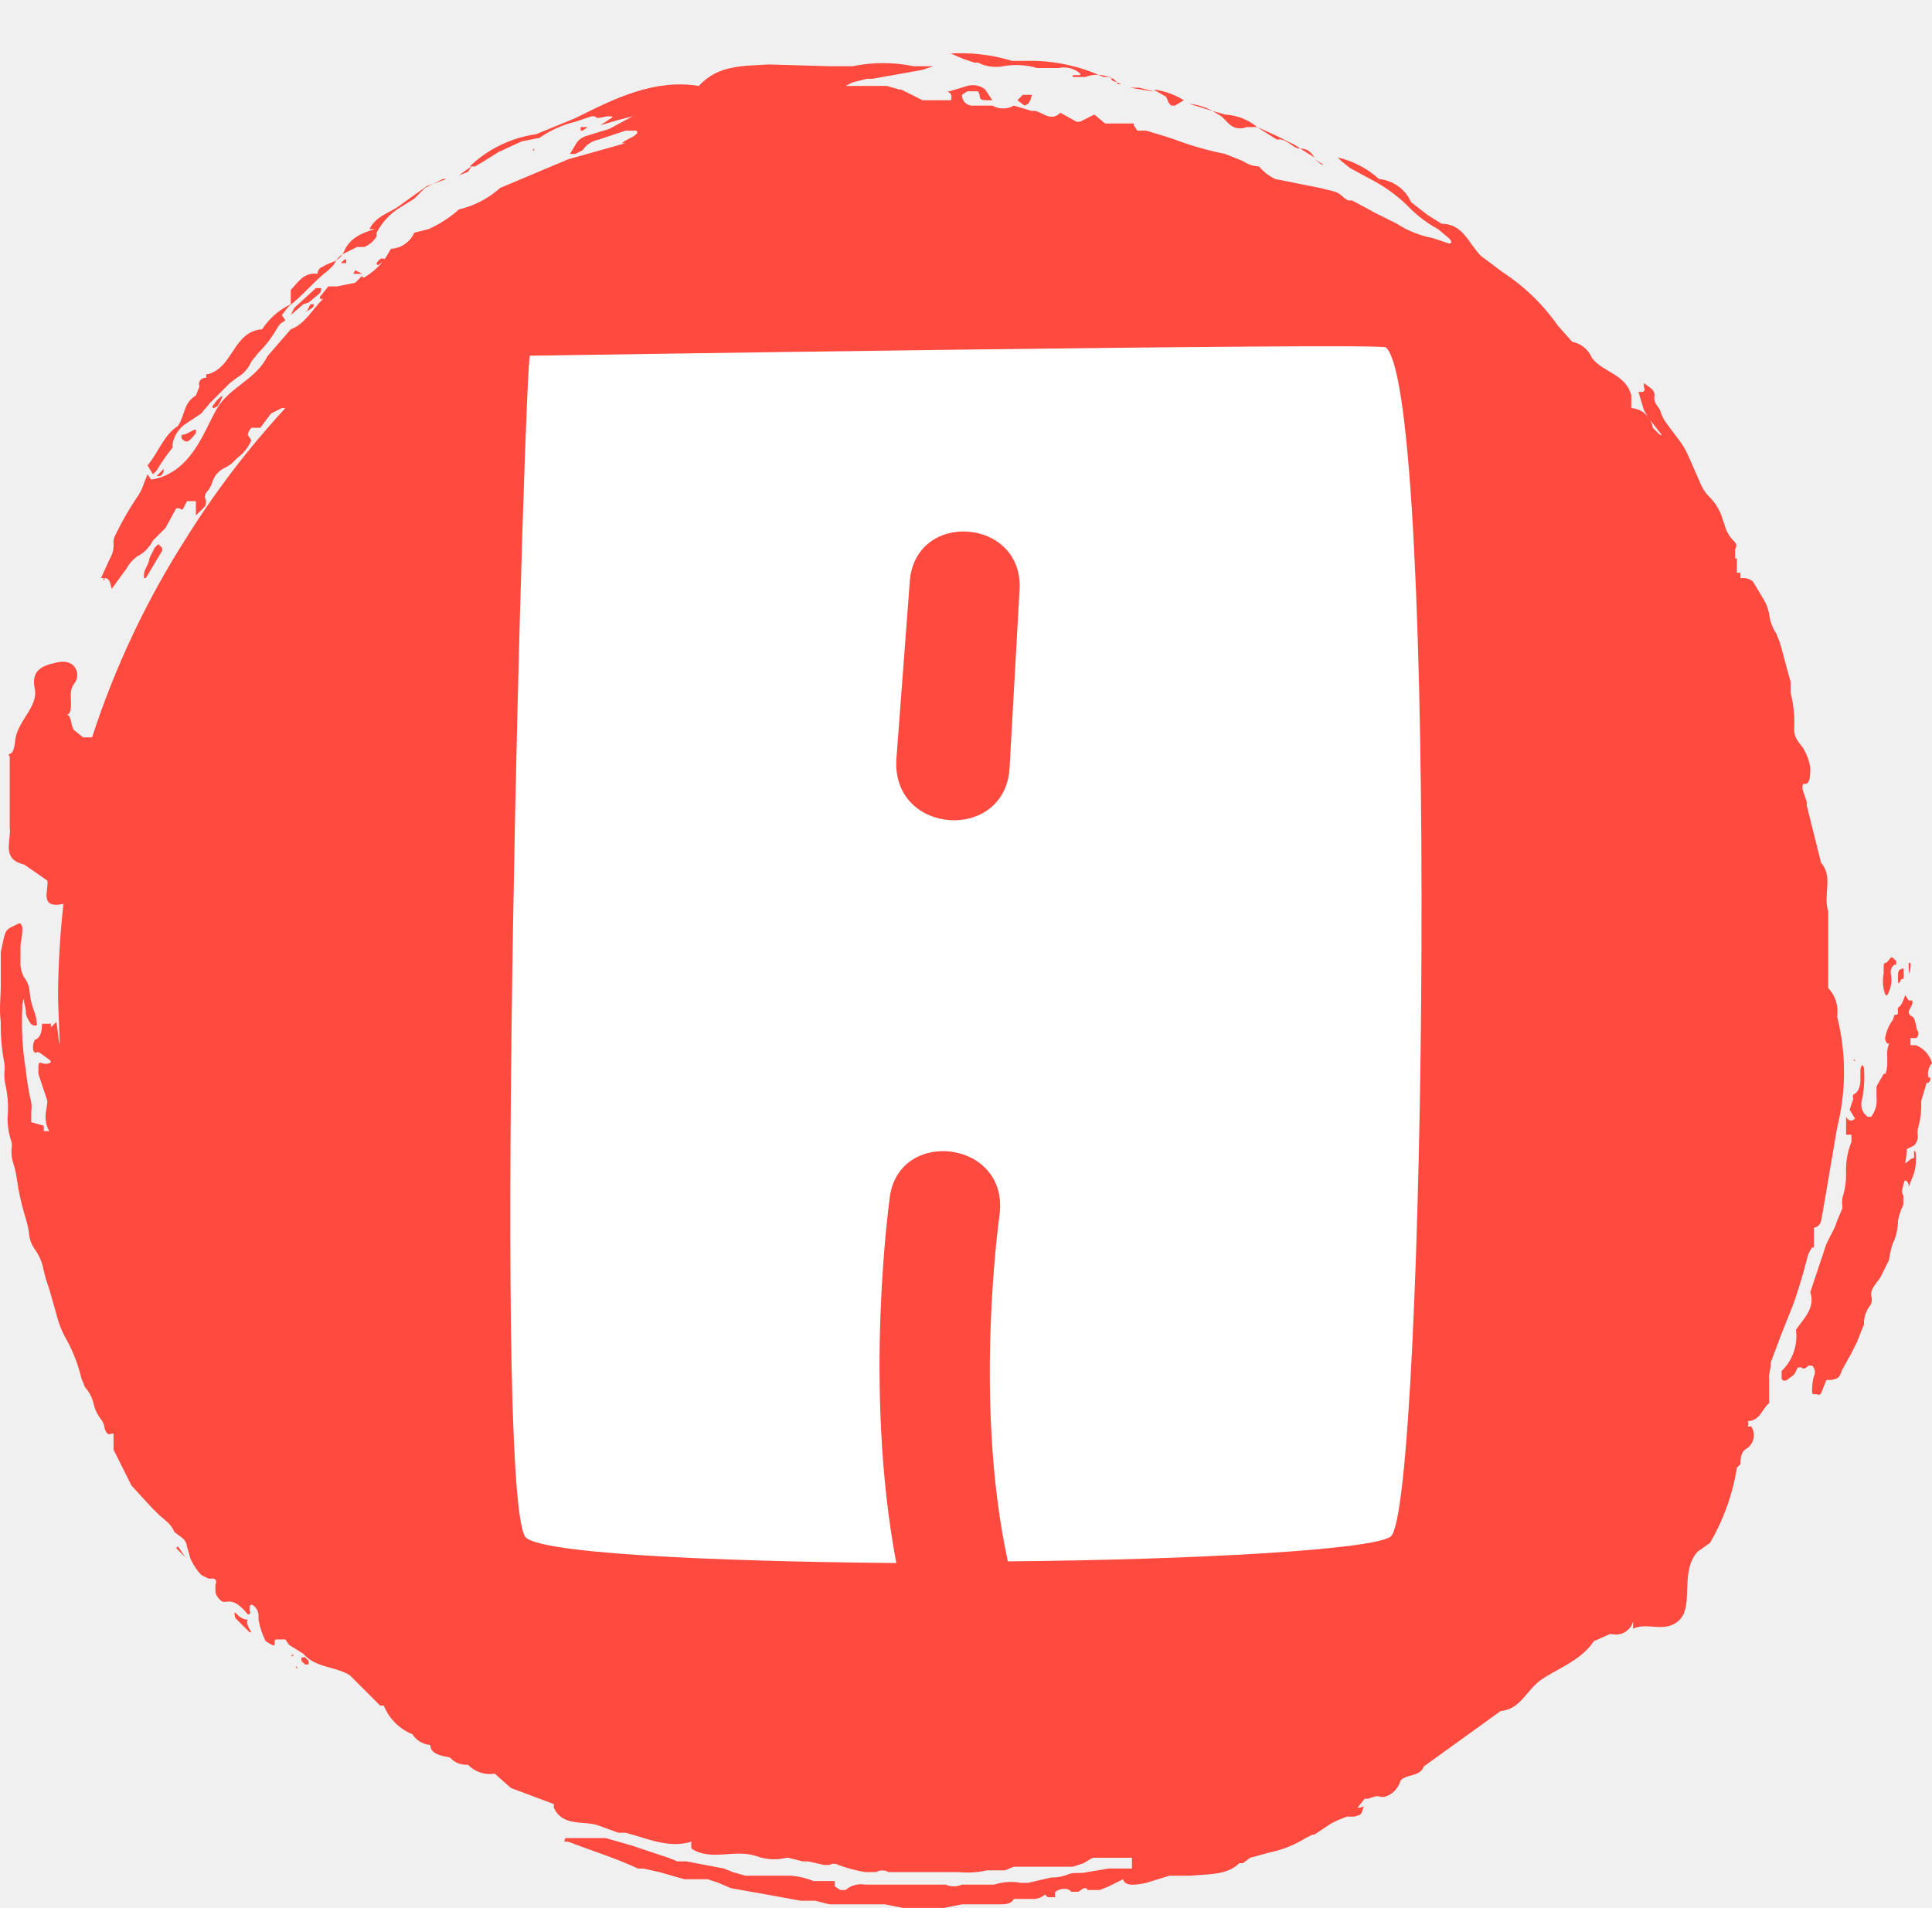
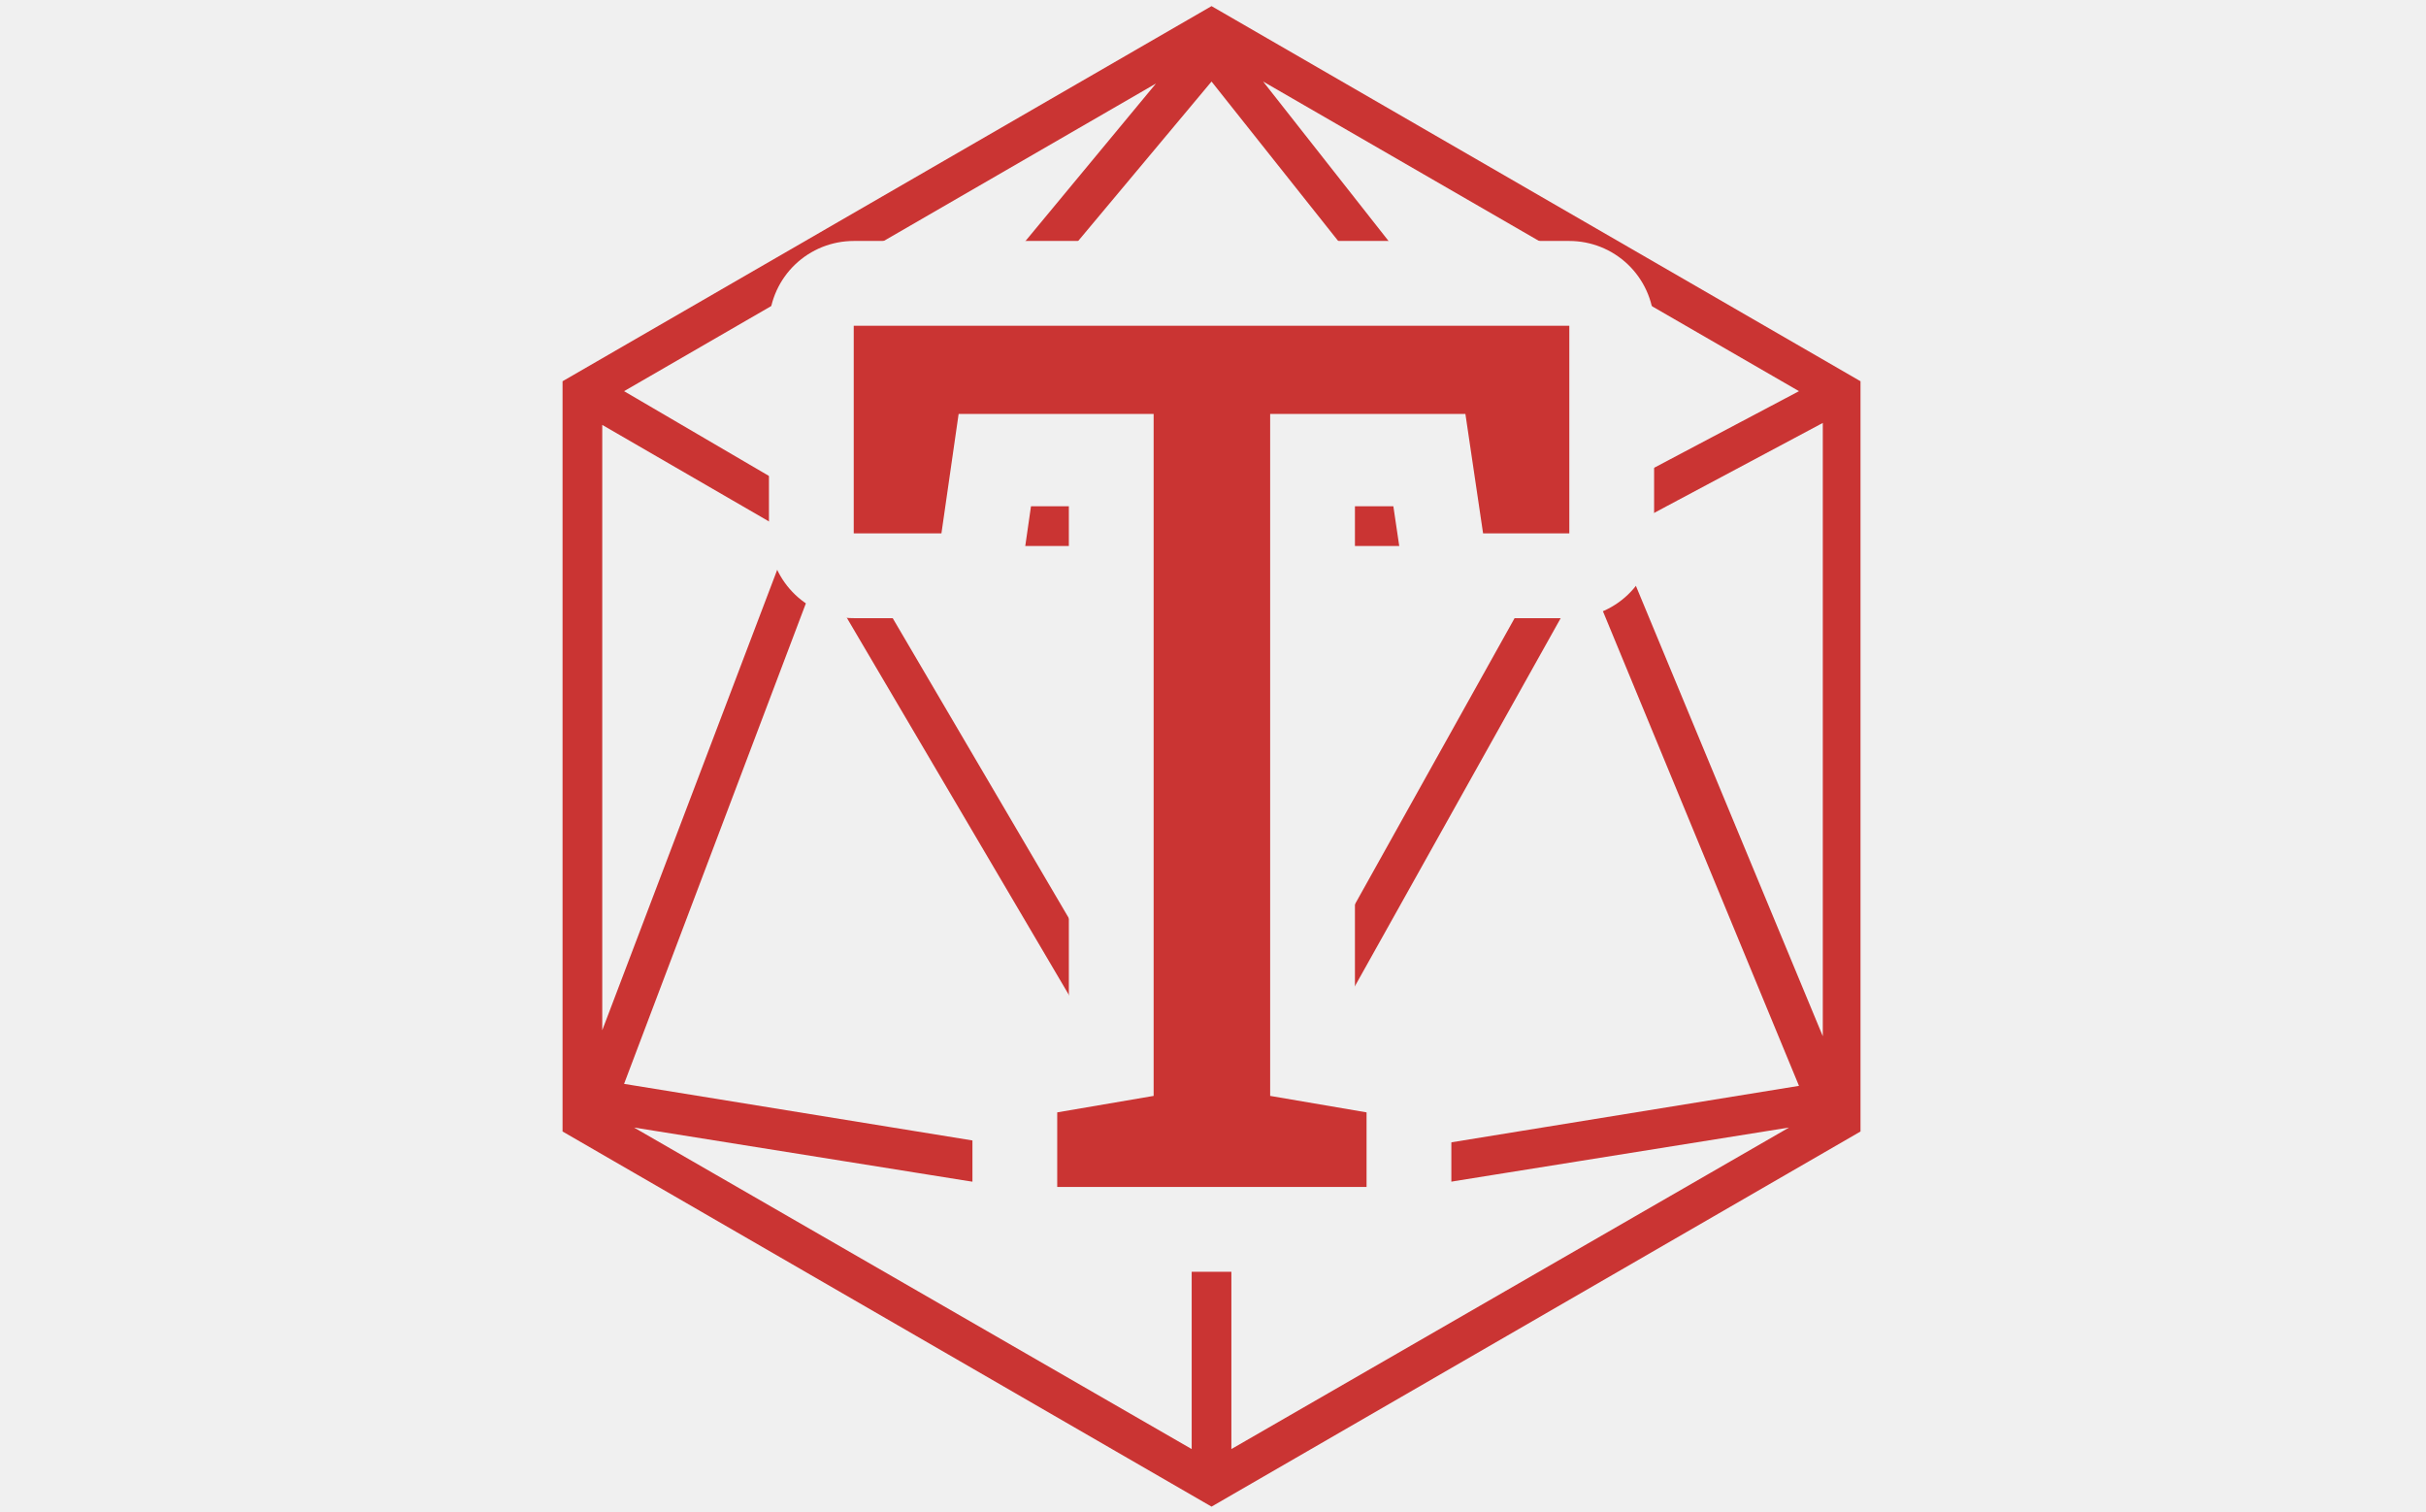
- <svg xmlns="http://www.w3.org/2000/svg" width="308.761" height="304.916" viewBox="0 0 106.008 104.687" class="css-1j8o68f" version="1.1" id="svg23">
-   <defs id="SvgjsDefs2684" />
-   <g id="SvgjsG2685" featurekey="rootContainer" transform="matrix(0.9820593,0,0,0.9820593,-0.05456052,0)" fill="#ff4a3f">
-     <g id="g17">
-       <path d="M19.8 15.3h.5l-.4-.2zm.5.1zm.8-.7c0 .1 0 .1.1.1l.4-.3c-.2-.1-.3-.1-.5.2zm.4-.2zm-4.1 2.3zm-.2.6l.3-.2c.1-.1.1-.2.1-.2h-.2l-.2.4c-.1-.1-.1 0 0 0zm2.2-2.9h-.1l-.2.2h.3zm-2.1 2.4l.6-.5c.1-.1.1-.2.1-.3h-.3l-1.2 1.1-.2.4.7-.6zm-1.1.8z" id="path3" />
-       <path d="M9.7 25v-.2a1.7 1.7 0 0 1 .7-1.1l.9-.6.5-.6.7-.7.4-.4.4-.3a1.9 1.9 0 0 0 .8-.9l.4-.5a5.9 5.9 0 0 0 1-1.3l.2-.3.3-.2-.2-.3.4-.5c.8-.6 1.4-1.4 2.2-2l.3-.3a1.4 1.4 0 0 1 .5-.6l.8-.4h.4a1.4 1.4 0 0 0 .7-.6V13a3.5 3.5 0 0 1 1.3-1.4l.8-.5.2-.2.4-.4 1-.5h.2l-1.1.4-1.4 1c-.6.5-1.4.6-1.8 1.4h.3c-.7.2-1.4.5-1.7 1.2s-.8.6-1.2.9a.4.4 0 0 0-.3.4c-.8-.1-1.1.5-1.5.9v.8a3.9 3.9 0 0 0-1.6 1.4c-1.6.1-1.6 2.1-3 2.5h-.1a.2.2 0 0 0 0 .2c-.3 0-.5.2-.4.5l-.2.5c-.7.4-.6 1.1-1 1.7-.8.5-1.1 1.5-1.7 2.2l.3.5.2-.2a11.6 11.6 0 0 1 .9-1.3zM53.9 3.3l.6.2h.2a2.2 2.2 0 0 0 1.4.2 4.1 4.1 0 0 1 1.9.1h1.2a1.4 1.4 0 0 1 1.2.3.1.1 0 0 1 0 .1H60a.1.1 0 0 0 0 .1h.7a1.8 1.8 0 0 1 1.3 0c.2 0 .1.1.2.2l.5.2h-.2c-.2-.4-.5-.4-.8-.4a9.7 9.7 0 0 0-4.3-.9h-.8A9.8 9.8 0 0 0 53 3h.2zm7.3 3.1zM50.3 4.7zm10.9 1.7h.2-.2zM19 14.7zm32.1-10zm17.6 2.2a.9.9 0 0 0 1 .2h.6a3.1 3.1 0 0 0-1.8-.7l-.7-.2.5.3zm-3.4-1.3c0 .1.1.2.2.3h.2l.5-.3a4.2 4.2 0 0 0-1.7-.6l.7.4zm7.4 2.7l.8.5c-.2-.3-.4-.5-.8-.5z" id="path5" />
-       <path d="M99 76.1l.6-1.6.6-1.5c.2-.5.6-1.8.8-2.6a1.7 1.7 0 0 1 .3-.7h.1v-1.1c.5-.1.4-.6.5-.9l.8-4.7a12.7 12.7 0 0 0 0-6.2 1.9 1.9 0 0 0-.5-1.6v-4.3c-.3-.9.3-1.9-.4-2.7L101 45a.4.4 0 0 0 0-.2l-.2-.6a.5.5 0 0 1 0-.4h.1c.3 0 .3-.5.3-.9a3 3 0 0 0-.4-1.1l-.3-.4a1.1 1.1 0 0 1-.2-.7 6.7 6.7 0 0 0-.2-2v-.6c-.2-.7-.4-1.5-.6-2.2l-.2-.5a2.5 2.5 0 0 1-.4-1.1 2.5 2.5 0 0 0-.3-.8l-.6-1a.8.8 0 0 0-.6-.2h-.1V32h-.2v-.8H97V31a.4.4 0 0 0 0-.1v-.2c.1-.2.1-.3-.1-.5a1.8 1.8 0 0 1-.4-.6l-.2-.6a2.9 2.9 0 0 0-.7-1.2 2.2 2.2 0 0 1-.5-.7l-.7-1.6a4.3 4.3 0 0 0-.6-1l-.6-.8a2.4 2.4 0 0 1-.4-.8l-.2-.3a.6.6 0 0 1-.1-.5.5.5 0 0 0-.2-.4l-.4-.3v.2c.1.2 0 .3-.1.3h-.2l.3 1 .3.5.7.9h-.1l-.2-.2-.2-.2a1.3 1.3 0 0 0-1.2-1.1v-.7c-.3-1.2-1.6-1.3-2.2-2.1a1.5 1.5 0 0 0-1.1-.9l-.8-.9a11.3 11.3 0 0 0-3.1-3l-.8-.6-.4-.3c-.7-.7-1-1.8-2.2-1.8l-.8-.5-.9-.7a2.2 2.2 0 0 0-1.8-1.3 5.1 5.1 0 0 0-2.3-1.2l.2.2.5.4 1.3.7a8.5 8.5 0 0 1 2.1 1.6 6.8 6.8 0 0 0 1.5 1.1l.6.5c.1.1.2.2.1.3H81l-.9-.3a5.6 5.6 0 0 1-2-.8l-1.2-.6-1.3-.7h-.2c-.3-.1-.4-.4-.8-.5l-.8-.2-2.5-.5a2.6 2.6 0 0 1-.9-.7 1.7 1.7 0 0 1-.9-.3l-1-.4a18.1 18.1 0 0 1-2.8-.8l-.6-.2-1-.3h-.5l-.2-.3v-.1h-1.6l-.6-.5-.4.2-.4.2h-.2l-.9-.5c-.6.6-1.1-.2-1.6-.1l-1-.3a1.2 1.2 0 0 1-1.2 0h-1.2a.6.6 0 0 1-.5-.6l.3-.2h.6a.7.7 0 0 1 .1.3c0 .2.2.2.5.2h.2l-.4-.6a1.1 1.1 0 0 0-1-.2l-1 .3H53c.3.2.2.3.2.5h-1.6l-.4-.2-.8-.4h-.1l-.7-.2h-2.3l.4-.2.8-.2h.3l1.7-.3 1.1-.2.6-.2h-1.1a8.4 8.4 0 0 0-3.4 0h-1.3L43 3.6c-1.4.1-2.8 0-3.9 1.2-2.5-.4-4.7.7-6.9 1.8l-2.2.9a6.7 6.7 0 0 0-3.7 1.8h.3l.5-.3.8-.5 1.3-.6 1-.2a6 6 0 0 1 2-.9l.9-.3h.2c.1.2.5 0 .7 0h.2c.1 0 .1.1 0 .1l-.6.4 1-.3.8-.2-1.3.7-1.3.4a1 1 0 0 0-.6.5l-.3.5h.3l.4-.2a1.4 1.4 0 0 1 .9-.6l1.5-.5h.5a.1.1 0 0 1 .1.2c-.2.2-.6.3-.8.5h.2l-3.2.9-3.8 1.6a5.2 5.2 0 0 1-2.3 1.2 6.6 6.6 0 0 1-1.7 1.1l-.8.2a1.5 1.5 0 0 1-1.3.9l-.3.5a3.7 3.7 0 0 1-1.2 1.1h-.1v-.1l-.2.2-.2.2-1 .2h-.5l-.4.5c-.1.1-.1.2 0 .2h.1c-.6.6-1 1.4-1.8 1.7L15 19.9c-.6 1.2-1.8 1.6-2.6 2.6s-1.4 3.9-3.9 4.3l-.2-.3-.2.5a2.7 2.7 0 0 1-.4.8 16.9 16.9 0 0 0-1.2 2.1.8.8 0 0 0-.1.5 1.4 1.4 0 0 1-.2.8l-.5 1.1h.2c.3 0 .3.3.4.6l.8-1.1a2.2 2.2 0 0 1 .6-.7 2 2 0 0 0 .9-.9l.3-.3.4-.4.6-1.1h.2c.1.1.1.1.2 0l.2-.4h.5v.8l.5-.5a.5.5 0 0 0 0-.5.4.4 0 0 1 .1-.3 1.5 1.5 0 0 0 .3-.5 1.3 1.3 0 0 1 .8-.9l.3-.2.3-.3a2.4 2.4 0 0 0 .8-1l-.2-.3c0-.1.1-.3.2-.4h.5l.6-.8.6-.3h.2a48.8 48.8 0 0 0-5.5 7.2h-.1.1a48.4 48.4 0 0 0-5.3 11.2h-.5l-.5-.4c-.2-.2-.1-.7-.4-.9h.1c.3-.5-.1-1.2.3-1.7s.1-1.4-.9-1.2-1.5.5-1.3 1.5-1 1.8-1.1 2.9-.5.5-.3.9v3.9c.1.8-.5 1.8.8 2.1l1.3.9c.1.5-.5 1.6.9 1.3a49.2 49.2 0 0 0-.3 5c0 1.1.1 2.2.1 3.3v-.4c-.1-.4-.1-.8-.2-1.3l-.3.3v-.2h-.5c0 .5-.1.8-.4.9a.9.9 0 0 0-.1.5c0 .1.1.3.2.2s.4.2.7.4-.2.3-.4.2-.2.1-.2.3v.3l.5 1.5c0 .3-.1.6-.1.9a1.7 1.7 0 0 0 .2.8h-.3v-.3l-.7-.2v-.6a1.5 1.5 0 0 0 0-.5 14.6 14.6 0 0 1-.3-1.8 16.6 16.6 0 0 1-.2-3.5.9.9 0 0 1 .1-.5v.2a2.9 2.9 0 0 1 .1.5.8.8 0 0 0 .1.4c.1.2.2.4.4.4s.1-.1.1-.2a2.1 2.1 0 0 0-.1-.5 4.2 4.2 0 0 1-.3-1.3 1.5 1.5 0 0 0-.3-.7 1.6 1.6 0 0 1-.2-.9v-.8c0-.3.1-.6.1-.9a.5.5 0 0 0-.1-.4h-.1c-.8.4-.7.2-1 1.6V55c0 .7-.1 1.4 0 2.1a10.8 10.8 0 0 0 .2 2.3 1.8 1.8 0 0 1 0 .5 3.1 3.1 0 0 0 .1.9 5.9 5.9 0 0 1 .1 1.3 3.9 3.9 0 0 0 .2 1.7 1.2 1.2 0 0 1 0 .4 2.1 2.1 0 0 0 .1.8 4.9 4.9 0 0 1 .2.9 14 14 0 0 0 .5 2.2 5 5 0 0 1 .2 1 1.7 1.7 0 0 0 .3.7 2.9 2.9 0 0 1 .5 1.2 8.5 8.5 0 0 0 .3 1l.4 1.4a5.4 5.4 0 0 0 .6 1.5 8.5 8.5 0 0 1 .8 2.1l.2.5a2.1 2.1 0 0 1 .5 1 2.1 2.1 0 0 0 .4.8 1 1 0 0 1 .2.5c.1.3.2.4.4.3h.1v.9l.5 1 .5 1 1.1 1.2.4.4c.3.3.7.5.9 1l.4.3a.7.7 0 0 1 .3.5l.2.7a3.3 3.3 0 0 0 .6.9l.4.2h.3a.2.2 0 0 1 .1.3 2.5 2.5 0 0 0 0 .5.9.9 0 0 0 .4.5h.2c.4-.1.8.2 1.2.7h.1c0-.1.1-.1 0-.2v-.2c0-.1.1-.2.2-.1a.7.7 0 0 1 .3.6v.2a4.3 4.3 0 0 0 .4 1.2c.5.3.5.3.5.1s0-.2.2-.2h.4l.2.3.8.5c.7.8 1.8.7 2.6 1.2l1.7 1.7h.2a2.9 2.9 0 0 0 1.6 1.6 1.3 1.3 0 0 0 1 .6c0 .5.6.6 1.1.7a1.2 1.2 0 0 0 .8.4h.2a1.7 1.7 0 0 0 1.5.5l.9.8 2.4.9v.2c.5 1.1 1.7.7 2.5 1l1.1.4h.4c1.2.3 2.4.9 3.7.5a.7.7 0 0 0 0 .4c1.1.7 2.4 0 3.6.4a2.9 2.9 0 0 0 1.7.1h.1l.8.2h.3l.9.2h.3a.5.5 0 0 1 .5 0 7.9 7.9 0 0 0 1.5.4h.6a.7.7 0 0 1 .7 0h3.9a5 5 0 0 0 1.6-.1h1l.5-.2H60l.6-.2.5-.3h2.2v.6H62l-1.2.2c-.4.1-.7 0-1 .1a2.4 2.4 0 0 1-1 .2l-1.3.3h-.4a3.1 3.1 0 0 0-1.5.1h-1.8a1.1 1.1 0 0 1-.9 0h-4.5a1.3 1.3 0 0 0-1.1.3H47l-.3-.2v-.3h-1.2a4.1 4.1 0 0 0-1.3-.3h-2.5l-.7-.2-.5-.2-2.1-.4h-.5l-.5-.2-2.1-.7-1.4-.4h-2.2c-.1 0-.1.1-.1.2h.2c1.3.5 2.6.9 3.9 1.5h.3l.9.2 1.4.4h1.3l.6.2.7.3 1.7.3 1.1.2 1.1.2h.8l.8.2h3.1l1 .2h2.3l1-.2H56c.4 0 .6-.1.7-.3h1a1 1 0 0 0 .8-.3c-.1.1 0 .1.1.2h.4v-.2c0-.1 0-.1.2-.2s.6-.1.7.1h.4l.3-.2c.2 0 .2 0 .2.1h.7l.5-.2.8-.4c.1.3.4.4 1.3.2l1.3-.4h1.2c.9-.1 2 0 2.7-.7h.2l.4-.3 1.1-.3a6.1 6.1 0 0 0 2-.8l.4-.2h.1l.9-.6.4-.2.5-.2h.4c.4-.1.4-.1.5-.4s0-.1-.2-.1h-.1l.4-.5h.2c.3-.1.5-.2.7-.1h.2a1.3 1.3 0 0 0 .9-.9c.3-.4 1.1-.2 1.3-.8l4.3-3.1c1.1-.1 1.4-1.1 2.2-1.7s2.3-1.1 3-2.2l.9-.4h.1a1 1 0 0 0 1.2-.7v.4c.8-.4 1.8.3 2.6-.5s0-2.7 1-3.8l.7-.5a12.1 12.1 0 0 0 1.5-4.2l.2-.2c0-.3 0-.7.4-.9a.9.9 0 0 0 .2-1.2h-.2a.3.3 0 0 0 0-.3c.7 0 .8-.7 1.2-1V77a.5.5 0 0 1 0-.2 3.8 3.8 0 0 0 .1-.7zM5.9 32.2z" id="path7" />
-       <path d="M26.4 9.3l-.3.2-.4.3.5-.2zm6.1-2h.1l.3-.2h-.4zm-2.6 1l-.1.1h.1v-.1zm-1.5 1.4zm1.3-.2zm-6.3 3.1zM9.2 26.2l-.4.4H9a.4.4 0 0 0 .2-.4zm3-3.5a2.1 2.1 0 0 0 .3-.6 1.5 1.5 0 0 0-.5.5c-.1.1-.1.2 0 .2zM11 24.2V24c-.2 0-.5.3-.8.3v.2c.3.3.4.2.8-.3zm3 66.2zM73.9 9.2h.1l-.5-.3zm-2.5-1.4c.5-.1.8.4 1.2.5h.1l-.3-.2-1-.5-1.1-.5.3.2zM52.8 3.1zm11.7 2h-.1l-1.2-.2h.5zm2 .7l1.3.4a3.3 3.3 0 0 0-1.3-.4zm-9 0a1 1 0 0 0 .2-.5h-.5l-.3.3.4.3zm9 1.6zM49.9 4.2zm2.9.7zM48.5 4zm13.8 2.1a.5.5 0 0 0 0 .1zm44.8 52.3h-.3V58h.3c.1 0 .2-.3.1-.4s-.1-.7-.3-.8a.3.3 0 0 1-.2-.3l.2-.4a.4.4 0 0 0 0-.2h-.2l-.2-.3c-.1.3-.2.6-.4.7a.5.5 0 0 0 0 .2c0 .1 0 .2-.1.2h-.1a1.1 1.1 0 0 1-.1.3 2.3 2.3 0 0 0-.4.9.4.4 0 0 0 .1.4h.1a1.7 1.7 0 0 0-.1.8v.4a1.8 1.8 0 0 1-.1.5h-.1l-.4.7v.6a1.5 1.5 0 0 1-.3 1.1h-.2l-.2-.2a.9.9 0 0 1-.1-.8 6.5 6.5 0 0 0 .1-1.7c0-.1-.1-.2-.1-.2a.5.5 0 0 0-.1.3v.6c0 .2-.1.6-.3.7s-.1.2-.1.3l-.2.6.3.5c-.2.2-.4.1-.5-.1v1h.3v.4a4.2 4.2 0 0 0-.3 1.4 3.3 3.3 0 0 0 0 .4 4 4 0 0 1-.2 1.3 2 2 0 0 0 0 .6l-.3.7a3.2 3.2 0 0 1-.3.7l-.3.6-.9 2.7c.3.9-.4 1.5-.8 2.1a2.7 2.7 0 0 1-.8 2.3v.4c0 .1.1.2.3.1l.4-.3.2-.4h.2c.1.1.2.1.4-.1h.2a.5.5 0 0 1 .1.6 2.9 2.9 0 0 0-.1.8c0 .1 0 .2.1.2h.2c.1.1.2 0 .3-.3l.2-.5h.3c.4-.1.4-.1.6-.6l.5-.9.3-.6.4-1a1.6 1.6 0 0 1 .3-1 .6.6 0 0 0 .1-.6c0-.2 0-.3.2-.6l.3-.4.5-1a4.7 4.7 0 0 1 .2-.9 3 3 0 0 0 .3-1.3 3.8 3.8 0 0 1 .3-.9v-.5c-.1-.2-.1-.2 0-.6s.1-.2.2-.2a.4.4 0 0 1 .1.3l.2-.5a2.3 2.3 0 0 0 .2-.9v-.3c0-.1 0-.3-.1-.3v.4c-.2 0-.3.2-.5.3a6.4 6.4 0 0 0 .1-.8l.4-.2a.7.7 0 0 0 .2-.6 1.4 1.4 0 0 1 0-.3 4.8 4.8 0 0 0 .2-1.4v-.2l.3-1h.1a.3.3 0 0 0 .1-.3h-.1a.9.9 0 0 1 .2-.8 1.5 1.5 0 0 0-.9-1zm-1.2 7.8zm-.2-9.9zm0 0zM9.1 30.8a.3.3 0 0 0 0-.2l-.2-.2-.2.2-.3.6c0 .3-.3.6-.3.9v.2h.1zm96.3 24.8h.1a1.7 1.7 0 0 0 .2-1.2.5.5 0 0 1 .2-.5h.1v-.2l-.2-.2h-.1c-.1.1-.2.3-.3.3s-.1.1-.1.3v.3a2.2 2.2 0 0 0 .1 1.2zM13.2 90.1c-.1 0 0 .2 0 .3l.8.8h.1c-.2-.3-.3-.6-.2-.7a.9.9 0 0 1-.5-.2zm.8.3zm92.3-35.7h.1a2 2 0 0 0 0-.6c-.3.1-.3.1-.3.6s.1.1.2 0z" id="path9" />
-       <path d="M106.7 62a.6.6 0 0 0 .1-.5c0-.1-.1-.2-.1-.1h-.2v.2c0 .4.1.5.2.4zm.1-8.2h-.1v.6a1 1 0 0 0 .1-.6zM17.1 92.6h-.2v.2l.2.2h.2v-.2zm86.6-33.3c0-.1 0-.1-.1-.1zM9.9 86.5l.5.5-.4-.6z" id="path11" />
-       <circle cx="10.5" cy="87.1" transform="rotate(-24.8 10.4 87.159)" id="circle13" />
-       <path d="M9.7 30.1h-.1v.2-.2h.1zm83.2-6.6l-.2-.3h-.1zm-14.7 77.1zM5.9 32.2zm-.1.2a.3.3 0 0 0 .1-.2v.2zm1.9-4.9zM61.5 2.4zm42.8 58.2v.1-.1zM16.4 92.5h-.1c.1.1.2 0 .1-.1zm.2.7h.1l-.1-.1v.1zm73.9-71.3zm15.2 34.4zM14.6 91.7zm92.1-37zm-.8 11.4zM34.6 0z" id="path15" />
-     </g>
-   </g>
-   <g id="SvgjsG2686" featurekey="nameFeature-0" transform="matrix(2.284354,0,0,2.284354,27.98006,-5.60952)" fill="#ffffff">
-     <path d="M9.6 16.48 l-0.32 4.24 c-0.08 1.8 2.6 1.96 2.72 0.2 l0.24 -4.28 c0.12 -1.76 -2.56 -1.96 -2.64 -0.16 z M0.48 11 l0 0 c0.04 0 20.48 -0.32 20.56 -0.2 c1.28 1.12 0.96 27.8 0.12 28.56 c-0.4 0.32 -4.64 0.56 -9.2 0.6 c-0.84 -3.84 -0.2 -8.32 -0.2 -8.32 c0.24 -1.8 -2.44 -2.12 -2.64 -0.4 c0 0.04 -0.64 4.52 0.16 8.76 c-4.56 -0.04 -8.68 -0.24 -8.92 -0.64 c-0.8 -1.44 0 -28.28 0.12 -28.36 z" id="path20" />
+ <svg xmlns="http://www.w3.org/2000/svg" version="1.1" width="1000" height="623" viewBox="0 0 1000 623">
+   <g transform="matrix(1,0,0,1,-0.6060606,0.2522267)">
+     <svg viewBox="0 0 396 247" data-background-color="#ffffff" preserveAspectRatio="xMidYMid meet" height="623" width="1000">
+       <g id="tight-bounds" transform="matrix(1,0,0,1,0.24,-0.1)">
+         <svg viewBox="0 0 395.52 247.2" height="247.2" width="395.52">
+           <g>
+             <svg />
+           </g>
+           <g>
+             <svg viewBox="0 0 395.52 247.2" height="247.2" width="395.52">
+               <mask id="f80ad609-6ac4-4cbe-8b39-a2c1e5a76eaf">
+                 <rect width="640" height="400" fill="white" />
+                 <g transform="matrix(1,0,0,1,123.453,37.08)">
+                   <svg viewBox="0 0 148.614 173.04" height="173.04" width="148.614">
+                     <g>
+                       <svg viewBox="0 0 148.614 173.04" height="173.04" width="148.614">
+                         <g>
+                           <svg viewBox="0 0 148.614 173.04" height="173.04" width="148.614">
+                             <g>
+                               <svg viewBox="0 0 148.614 173.04" height="173.04" width="148.614">
+                                 <g id="SvgjsG1202">
+                                   <svg viewBox="0 0 148.614 173.04" height="173.04" width="148.614" id="SvgjsSvg1201">
+                                     <g>
+                                       <svg viewBox="0 0 148.614 173.04" height="173.04" width="148.614">
+                                         <g transform="matrix(1,0,0,1,0,0)">
+                                           <svg width="148.614" viewBox="-1.66 -39.55 37.54 43.55" height="173.04" data-palette-color="#ca3433">
+                                             <path d="M23.51 0L10.74 0 10.74-3.08 14.72-3.76 14.72-31.91 6.67-31.91 5.96-26.98 2.34-26.98 2.34-35.55 31.88-35.55 31.88-26.98 28.32-26.98 27.59-31.91 19.53-31.91 19.53-3.76 23.51-3.08 23.51 0Z" opacity="1" transform="matrix(1,0,0,1,0,0)" fill="black" class="wordmark-text-0" id="SvgjsPath1200" stroke-width="7" stroke="black" stroke-linejoin="round" />
+                                           </svg>
+                                         </g>
+                                       </svg>
+                                     </g>
+                                   </svg>
+                                 </g>
+                               </svg>
+                             </g>
+                           </svg>
+                         </g>
+                       </svg>
+                     </g>
+                   </svg>
+                 </g>
+               </mask>
+               <g transform="matrix(1,0,0,1,123.453,37.08)">
+                 <svg viewBox="0 0 148.614 173.04" height="173.04" width="148.614">
+                   <g>
+                     <svg viewBox="0 0 148.614 173.04" height="173.04" width="148.614">
+                       <g>
+                         <svg viewBox="0 0 148.614 173.04" height="173.04" width="148.614">
+                           <g>
+                             <svg viewBox="0 0 148.614 173.04" height="173.04" width="148.614">
+                               <g id="textblocktransform">
+                                 <svg viewBox="0 0 148.614 173.04" height="173.04" width="148.614" id="textblock">
+                                   <g>
+                                     <svg viewBox="0 0 148.614 173.04" height="173.04" width="148.614">
+                                       <g transform="matrix(1,0,0,1,0,0)">
+                                         <svg width="148.614" viewBox="-1.66 -39.55 37.54 43.55" height="173.04" data-palette-color="#ca3433">
+                                           <path d="M23.51 0L10.74 0 10.74-3.08 14.72-3.76 14.72-31.91 6.67-31.91 5.96-26.98 2.34-26.98 2.34-35.55 31.88-35.55 31.88-26.98 28.32-26.98 27.59-31.91 19.53-31.91 19.53-3.76 23.51-3.08 23.51 0Z" opacity="1" transform="matrix(1,0,0,1,0,0)" fill="#ca3433" class="wordmark-text-0" data-fill-palette-color="primary" id="text-0" />
+                                         </svg>
+                                       </g>
+                                     </svg>
+                                   </g>
+                                 </svg>
+                               </g>
+                             </svg>
+                           </g>
+                         </svg>
+                       </g>
+                     </svg>
+                   </g>
+                 </svg>
+               </g>
+               <g mask="url(#f80ad609-6ac4-4cbe-8b39-a2c1e5a76eaf)">
+                 <g transform="matrix(3.243386, 0, 0, 3.243386, 91.70129, 1)">
+                   <svg version="1.1" x="0" y="0" viewBox="17.3 12.2 65.4 75.6" style="enable-background:new 0 0 100 100;" xml:space="preserve" height="75.6" width="65.4" class="icon-none" data-fill-palette-color="accent" id="none">
+                     <path d="M50 12.2L17.3 31.1v37.8L50 87.8l32.7-18.9V31.1L50 12.2zM32.1 37.4L50 16l17 21.4H32.1zM67.3 39.4L50 70.4l-18.2-31H67.3zM48.1 71l-27.7-4.5 9.8-25.9L48.1 71zM68.9 40.7l10.7 25.9-27.7 4.5L68.9 40.7zM69.2 37.1L52.6 16l27 15.6L69.2 37.1zM29.8 37.1l-9.4-5.5 26.8-15.5L29.8 37.1zM28.8 38.8l-9.5 25V33.3L28.8 38.8zM49 73.2v11.7L20.9 68.7 49 73.2zM51 73.2l28.1-4.5L51 84.9V73.2zM70.3 38.8l10.5-5.6v30.9L70.3 38.8z" fill="#ca3433" data-fill-palette-color="accent" />
+                   </svg>
+                 </g>
+               </g>
+             </svg>
+           </g>
+           <defs />
+         </svg>
+         <rect width="395.52" height="247.2" fill="none" stroke="none" visibility="hidden" />
+       </g>
+     </svg>
  </g>
</svg>
